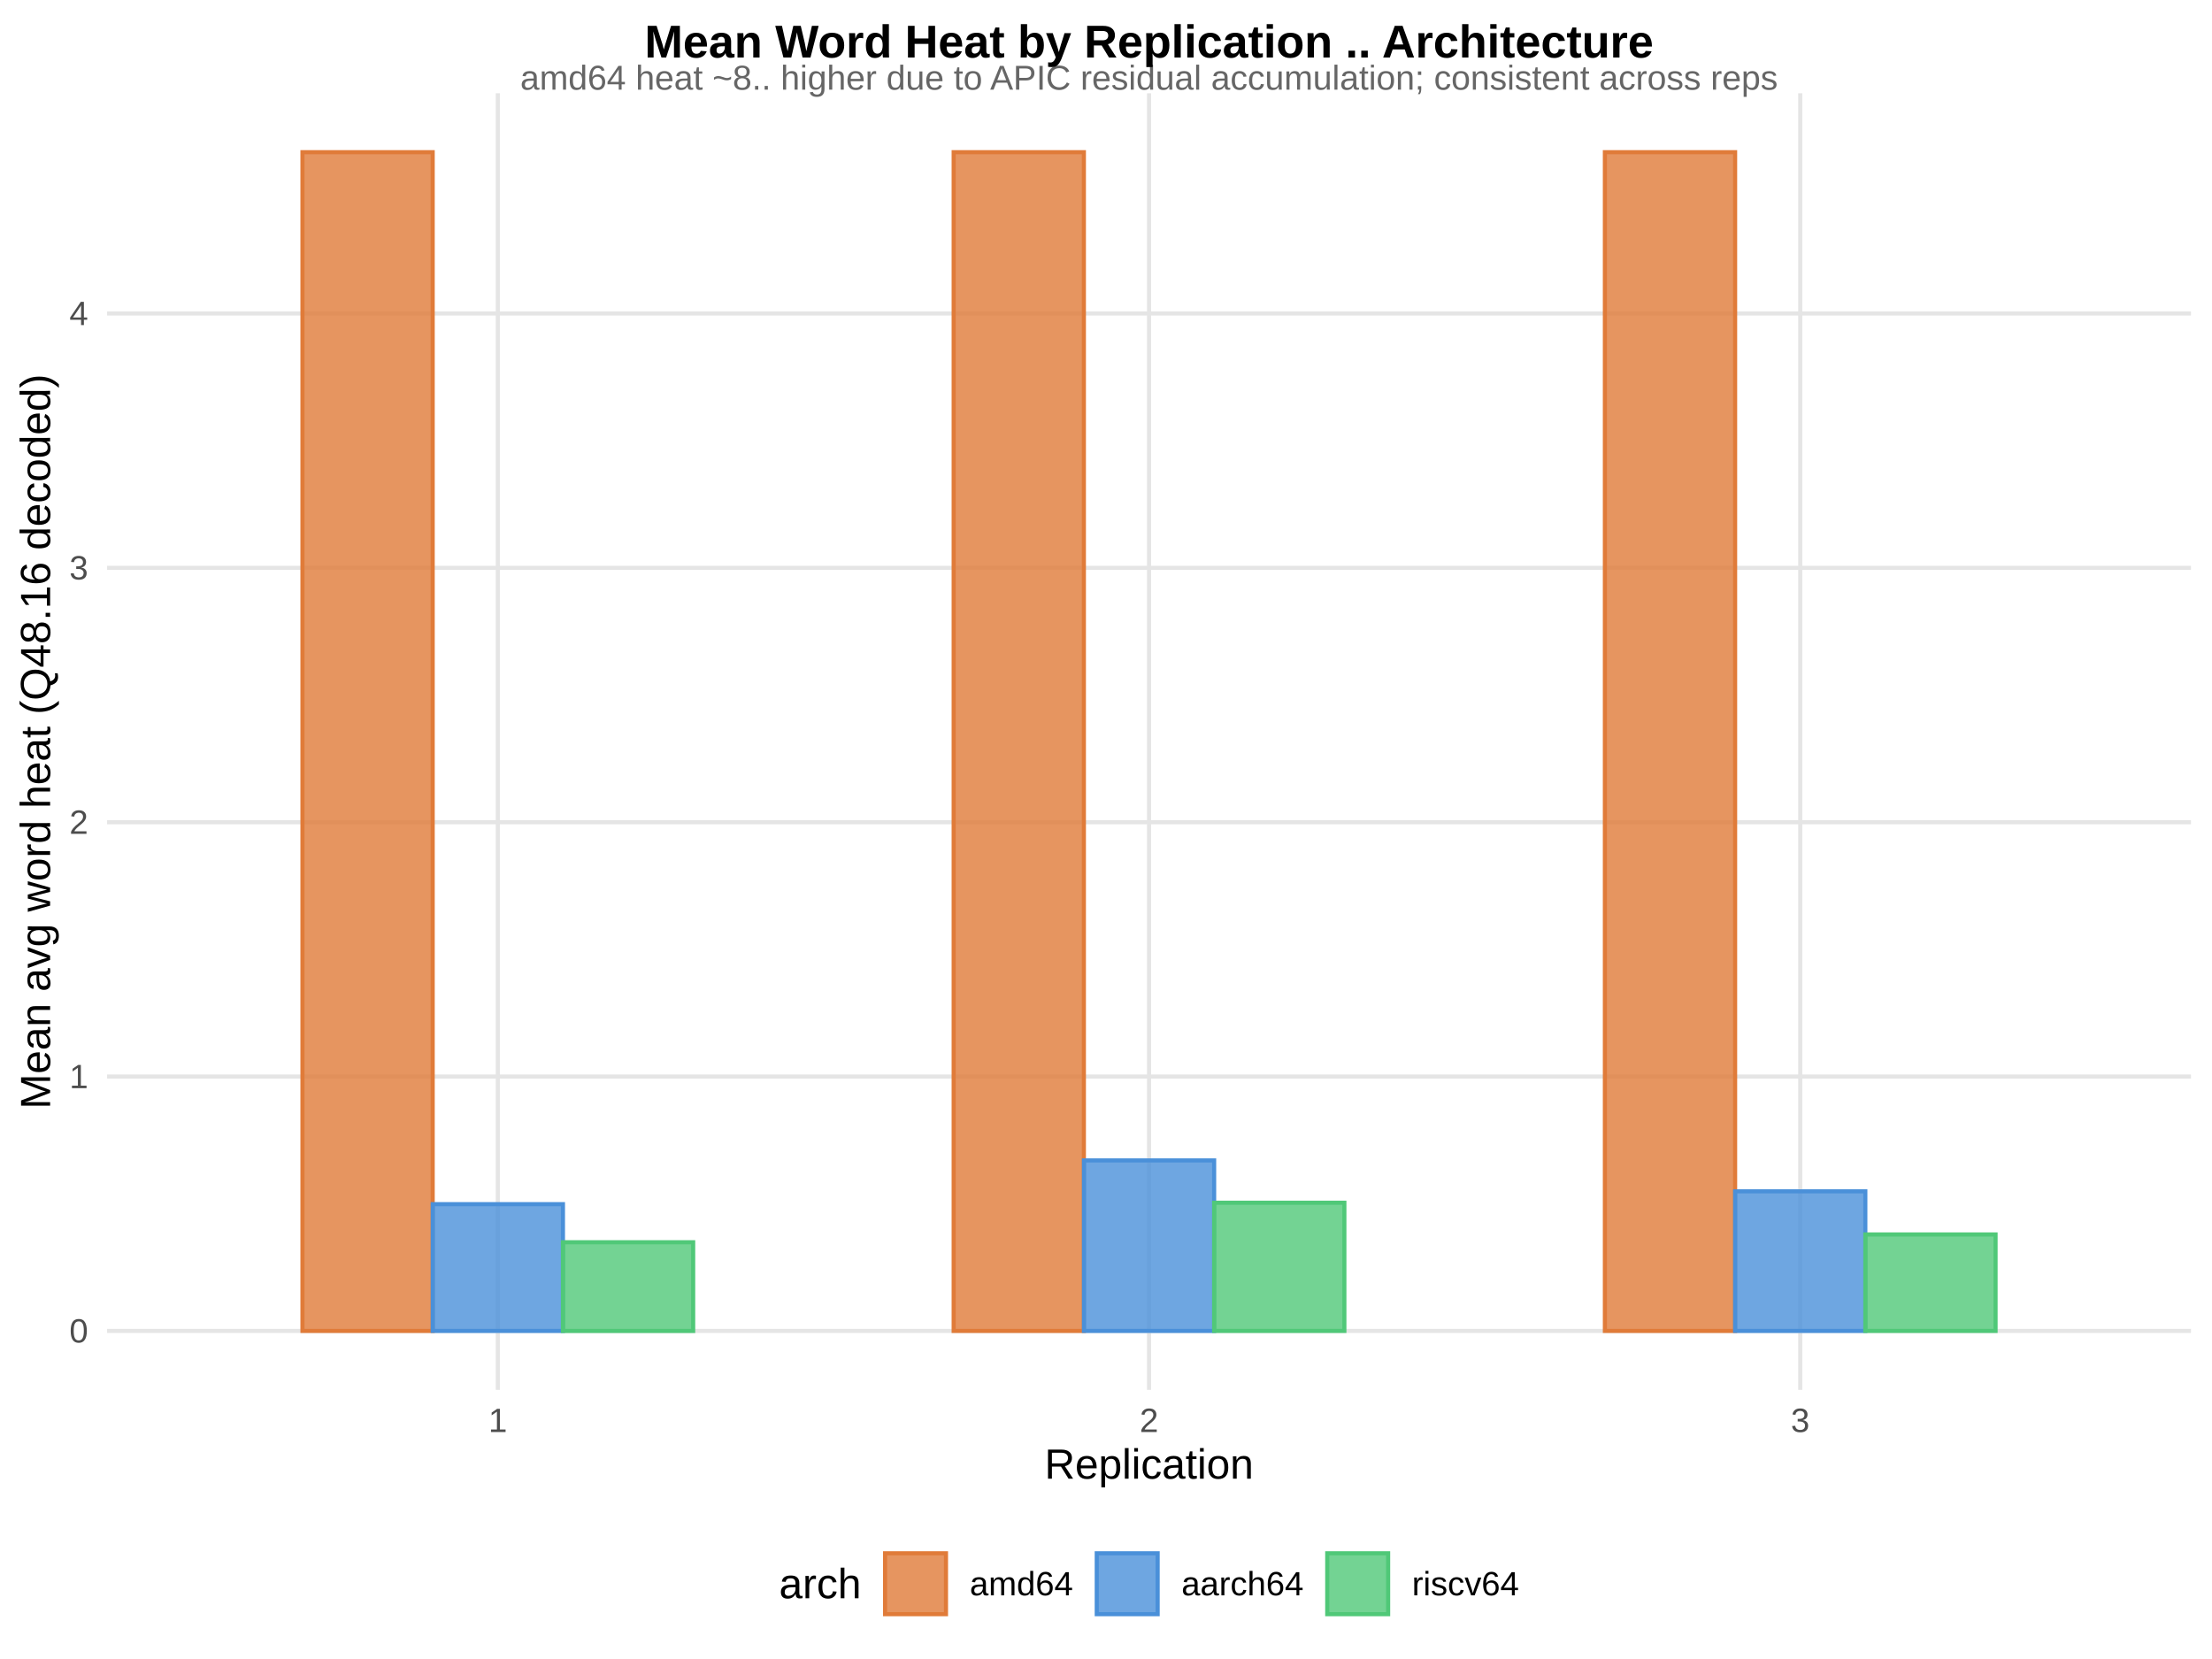
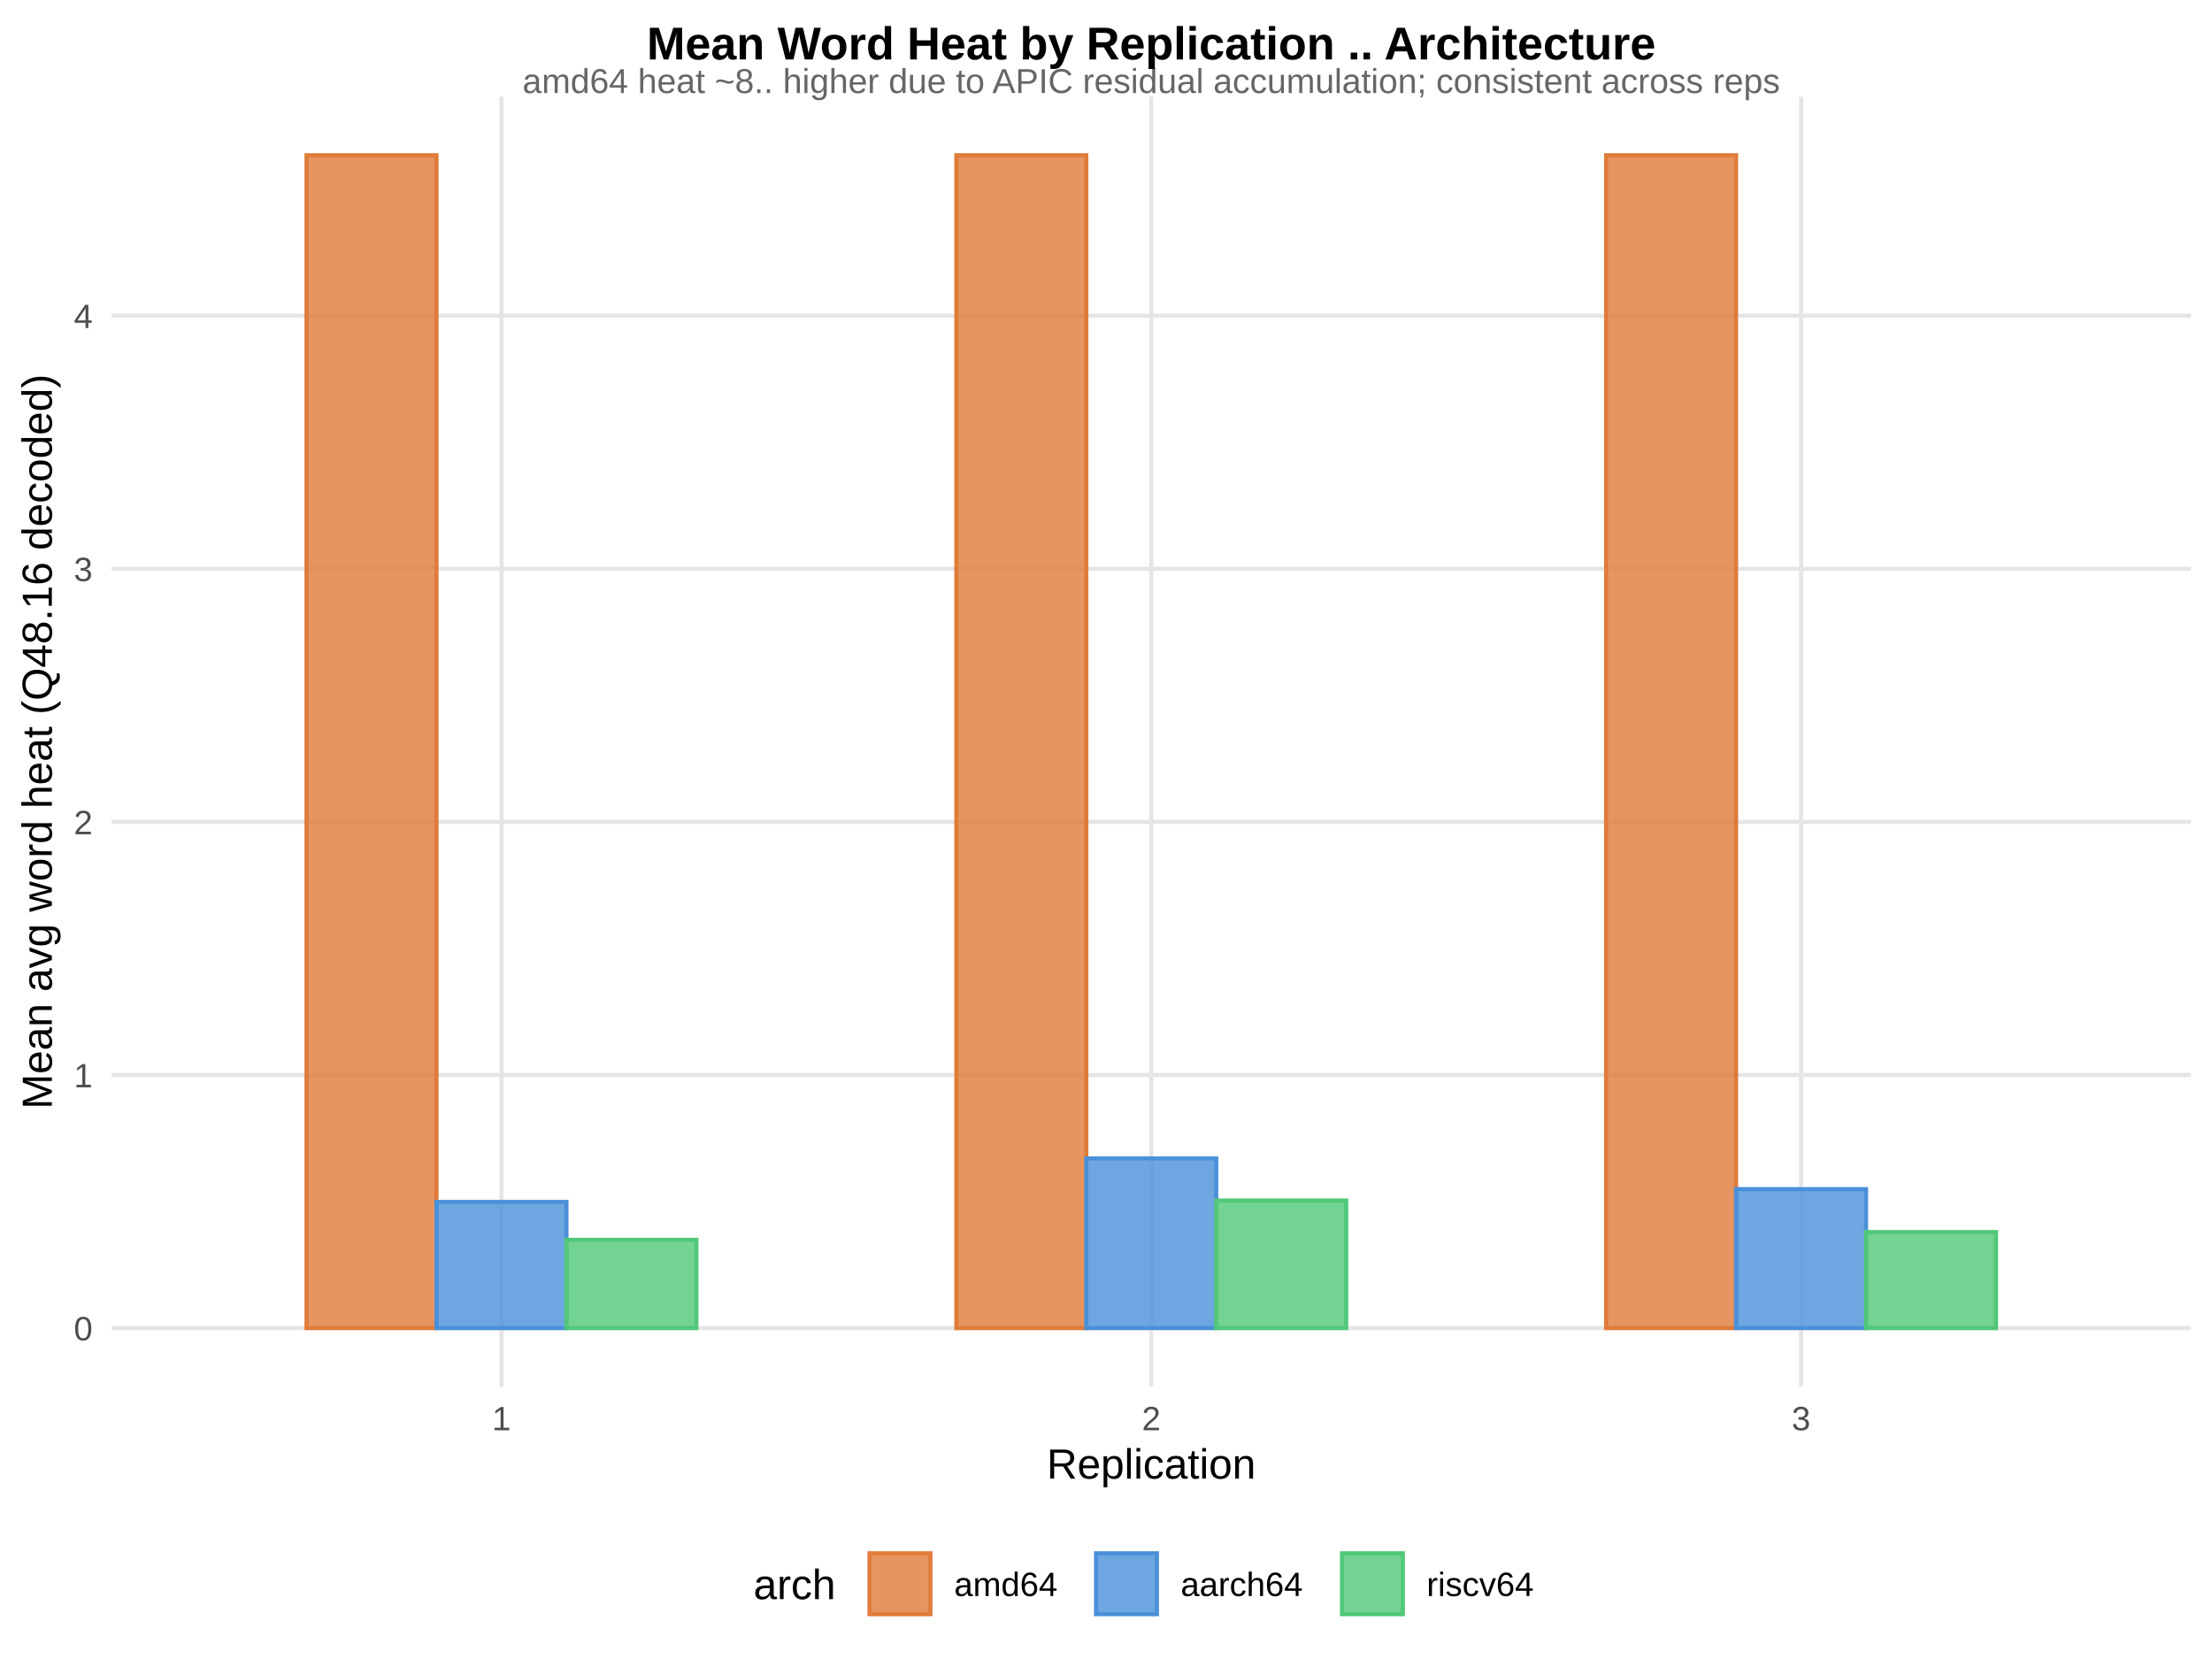
- <svg xmlns="http://www.w3.org/2000/svg" width="576.00pt" height="432.00pt" viewBox="0 0 576.00 432.00">
-   <g class="svglite">
-     <defs>
-       <style type="text/css">
+ <svg xmlns="http://www.w3.org/2000/svg" class="svglite" width="576.00pt" height="432.00pt" viewBox="0 0 576.00 432.00">
+   <defs>
+     <style type="text/css">
    .svglite line, .svglite polyline, .svglite polygon, .svglite path, .svglite rect, .svglite circle {
      fill: none;
      stroke: #000000;
      stroke-linecap: round;
      stroke-linejoin: round;
      stroke-miterlimit: 10.00;
    }
    .svglite text {
      white-space: pre;
    }
-     .svglite g.glyphgroup path {
-       fill: inherit;
-       stroke: none;
-     }
  </style>
-     </defs>
-     <rect width="100%" height="100%" style="stroke: none; fill: #FFFFFF;" />
-     <defs>
-       <clipPath id="cpMC4wMHw1NzYuMDB8MC4wMHw0MzIuMDA=">
-         <rect x="0.00" y="0.00" width="576.00" height="432.00" />
-       </clipPath>
-     </defs>
-     <g clip-path="url(#cpMC4wMHw1NzYuMDB8MC4wMHw0MzIuMDA=)">
-       <rect x="0.00" y="0" width="576.00" height="432.00" style="stroke-width: 1.07; stroke: none; fill: #FFFFFF;" />
-     </g>
-     <defs>
-       <clipPath id="cpMjcuODl8NTcwLjUyfDI0LjI5fDM2MS45Mg==">
-         <rect x="27.89" y="24.29" width="542.63" height="337.63" />
-       </clipPath>
-     </defs>
-     <g clip-path="url(#cpMjcuODl8NTcwLjUyfDI0LjI5fDM2MS45Mg==)">
-       <polyline points="27.89,346.57 570.52,346.57 " style="stroke-width: 1.07; stroke: #E5E5E5; stroke-linecap: butt;" />
-       <polyline points="27.89,280.33 570.52,280.33 " style="stroke-width: 1.07; stroke: #E5E5E5; stroke-linecap: butt;" />
-       <polyline points="27.89,214.10 570.52,214.10 " style="stroke-width: 1.07; stroke: #E5E5E5; stroke-linecap: butt;" />
-       <polyline points="27.89,147.86 570.52,147.86 " style="stroke-width: 1.07; stroke: #E5E5E5; stroke-linecap: butt;" />
-       <polyline points="27.89,81.63 570.52,81.63 " style="stroke-width: 1.07; stroke: #E5E5E5; stroke-linecap: butt;" />
-       <polyline points="129.63,361.92 129.63,24.29 " style="stroke-width: 1.07; stroke: #E5E5E5; stroke-linecap: butt;" />
-       <polyline points="299.21,361.92 299.21,24.29 " style="stroke-width: 1.07; stroke: #E5E5E5; stroke-linecap: butt;" />
-       <polyline points="468.78,361.92 468.78,24.29 " style="stroke-width: 1.07; stroke: #E5E5E5; stroke-linecap: butt;" />
-       <rect x="78.76" y="39.63" width="33.91" height="306.94" style="stroke-width: 1.07; stroke: #E07B39; stroke-linecap: butt; stroke-linejoin: miter; fill: #E07B39; fill-opacity: 0.80;" />
-       <rect x="112.68" y="313.56" width="33.91" height="33.01" style="stroke-width: 1.07; stroke: #4A90D9; stroke-linecap: butt; stroke-linejoin: miter; fill: #4A90D9; fill-opacity: 0.80;" />
-       <rect x="146.59" y="323.48" width="33.91" height="23.10" style="stroke-width: 1.07; stroke: #50C878; stroke-linecap: butt; stroke-linejoin: miter; fill: #50C878; fill-opacity: 0.80;" />
-       <rect x="248.33" y="39.63" width="33.91" height="306.94" style="stroke-width: 1.07; stroke: #E07B39; stroke-linecap: butt; stroke-linejoin: miter; fill: #E07B39; fill-opacity: 0.80;" />
-       <rect x="282.25" y="302.17" width="33.91" height="44.40" style="stroke-width: 1.07; stroke: #4A90D9; stroke-linecap: butt; stroke-linejoin: miter; fill: #4A90D9; fill-opacity: 0.80;" />
-       <rect x="316.16" y="313.19" width="33.91" height="33.38" style="stroke-width: 1.07; stroke: #50C878; stroke-linecap: butt; stroke-linejoin: miter; fill: #50C878; fill-opacity: 0.80;" />
-       <rect x="417.91" y="39.63" width="33.91" height="306.94" style="stroke-width: 1.07; stroke: #E07B39; stroke-linecap: butt; stroke-linejoin: miter; fill: #E07B39; fill-opacity: 0.80;" />
-       <rect x="451.82" y="310.22" width="33.91" height="36.35" style="stroke-width: 1.07; stroke: #4A90D9; stroke-linecap: butt; stroke-linejoin: miter; fill: #4A90D9; fill-opacity: 0.80;" />
-       <rect x="485.73" y="321.45" width="33.91" height="25.12" style="stroke-width: 1.07; stroke: #50C878; stroke-linecap: butt; stroke-linejoin: miter; fill: #50C878; fill-opacity: 0.80;" />
-     </g>
-     <g clip-path="url(#cpMC4wMHw1NzYuMDB8MC4wMHw0MzIuMDA=)">
-       <text x="22.96" y="349.60" text-anchor="end" style="font-size: 8.80px;fill: #4D4D4D; font-family: &quot;Liberation Sans&quot;;" textLength="4.89px" lengthAdjust="spacingAndGlyphs">0</text>
-       <text x="22.96" y="283.36" text-anchor="end" style="font-size: 8.80px;fill: #4D4D4D; font-family: &quot;Liberation Sans&quot;;" textLength="4.89px" lengthAdjust="spacingAndGlyphs">1</text>
-       <text x="22.96" y="217.13" text-anchor="end" style="font-size: 8.80px;fill: #4D4D4D; font-family: &quot;Liberation Sans&quot;;" textLength="4.89px" lengthAdjust="spacingAndGlyphs">2</text>
-       <text x="22.96" y="150.89" text-anchor="end" style="font-size: 8.80px;fill: #4D4D4D; font-family: &quot;Liberation Sans&quot;;" textLength="4.89px" lengthAdjust="spacingAndGlyphs">3</text>
-       <text x="22.96" y="84.65" text-anchor="end" style="font-size: 8.80px;fill: #4D4D4D; font-family: &quot;Liberation Sans&quot;;" textLength="4.89px" lengthAdjust="spacingAndGlyphs">4</text>
-       <text x="129.63" y="372.90" text-anchor="middle" style="font-size: 8.80px;fill: #4D4D4D; font-family: &quot;Liberation Sans&quot;;" textLength="4.89px" lengthAdjust="spacingAndGlyphs">1</text>
-       <text x="299.21" y="372.90" text-anchor="middle" style="font-size: 8.80px;fill: #4D4D4D; font-family: &quot;Liberation Sans&quot;;" textLength="4.89px" lengthAdjust="spacingAndGlyphs">2</text>
-       <text x="468.78" y="372.90" text-anchor="middle" style="font-size: 8.80px;fill: #4D4D4D; font-family: &quot;Liberation Sans&quot;;" textLength="4.89px" lengthAdjust="spacingAndGlyphs">3</text>
-       <text x="299.21" y="385.04" text-anchor="middle" style="font-size: 11.00px; font-family: &quot;Liberation Sans&quot;;" textLength="54.44px" lengthAdjust="spacingAndGlyphs">Replication</text>
-       <text transform="translate(13.05,193.10) rotate(-90)" text-anchor="middle" style="font-size: 11.00px; font-family: &quot;Liberation Sans&quot;;" textLength="191.56px" lengthAdjust="spacingAndGlyphs">Mean avg word heat (Q48.16 decoded)</text>
-       <text x="202.87" y="416.18" style="font-size: 11.00px; font-family: &quot;Liberation Sans&quot;;" textLength="21.41px" lengthAdjust="spacingAndGlyphs">arch</text>
-       <rect x="230.47" y="404.47" width="15.86" height="15.86" style="stroke-width: 1.07; stroke: #E07B39; stroke-linecap: butt; stroke-linejoin: miter; fill: #E07B39; fill-opacity: 0.80;" />
-       <rect x="285.59" y="404.47" width="15.86" height="15.86" style="stroke-width: 1.07; stroke: #4A90D9; stroke-linecap: butt; stroke-linejoin: miter; fill: #4A90D9; fill-opacity: 0.80;" />
-       <rect x="345.61" y="404.47" width="15.86" height="15.86" style="stroke-width: 1.07; stroke: #50C878; stroke-linecap: butt; stroke-linejoin: miter; fill: #50C878; fill-opacity: 0.80;" />
-       <text x="252.52" y="415.43" style="font-size: 8.80px; font-family: &quot;Liberation Sans&quot;;" textLength="26.89px" lengthAdjust="spacingAndGlyphs">amd64</text>
-       <text x="307.65" y="415.43" style="font-size: 8.80px; font-family: &quot;Liberation Sans&quot;;" textLength="31.78px" lengthAdjust="spacingAndGlyphs">aarch64</text>
-       <text x="367.67" y="415.43" style="font-size: 8.80px; font-family: &quot;Liberation Sans&quot;;" textLength="27.88px" lengthAdjust="spacingAndGlyphs">riscv64</text>
-       <text x="299.21" y="23.35" text-anchor="middle" style="font-size: 9.00px;fill: #666666; font-family: &quot;Liberation Sans&quot;;" textLength="327.25px" lengthAdjust="spacingAndGlyphs">amd64 heat ~8.. higher due to APIC residual accumulation; consistent across reps</text>
-       <text x="299.21" y="14.98" text-anchor="middle" style="font-size: 12.00px; font-weight: bold; font-family: &quot;Liberation Sans&quot;;" textLength="262.66px" lengthAdjust="spacingAndGlyphs">Mean Word Heat by Replication .. Architecture</text>
-     </g>
+   </defs>
+   <rect width="100%" height="100%" style="stroke: none; fill: #FFFFFF;" />
+   <defs>
+     <clipPath id="cpMC4wMHw1NzYuMDB8MC4wMHw0MzIuMDA=">
+       <rect x="0.00" y="0.00" width="576.00" height="432.00" />
+     </clipPath>
+   </defs>
+   <g clip-path="url(#cpMC4wMHw1NzYuMDB8MC4wMHw0MzIuMDA=)">
+ </g>
+   <defs>
+     <clipPath id="cpMjkuMDZ8NTcwLjUyfDI1LjE2fDM2MS4xMA==">
+       <rect x="29.06" y="25.16" width="541.47" height="335.94" />
+     </clipPath>
+   </defs>
+   <g clip-path="url(#cpMjkuMDZ8NTcwLjUyfDI1LjE2fDM2MS4xMA==)">
+     <polyline points="29.06,345.83 570.52,345.83 " style="stroke-width: 1.07; stroke: #E5E5E5; stroke-linecap: butt;" />
+     <polyline points="29.06,279.92 570.52,279.92 " style="stroke-width: 1.07; stroke: #E5E5E5; stroke-linecap: butt;" />
+     <polyline points="29.06,214.02 570.52,214.02 " style="stroke-width: 1.07; stroke: #E5E5E5; stroke-linecap: butt;" />
+     <polyline points="29.06,148.11 570.52,148.11 " style="stroke-width: 1.07; stroke: #E5E5E5; stroke-linecap: butt;" />
+     <polyline points="29.06,82.21 570.52,82.21 " style="stroke-width: 1.07; stroke: #E5E5E5; stroke-linecap: butt;" />
+     <polyline points="130.58,361.10 130.58,25.16 " style="stroke-width: 1.07; stroke: #E5E5E5; stroke-linecap: butt;" />
+     <polyline points="299.79,361.10 299.79,25.16 " style="stroke-width: 1.07; stroke: #E5E5E5; stroke-linecap: butt;" />
+     <polyline points="469.00,361.10 469.00,25.16 " style="stroke-width: 1.07; stroke: #E5E5E5; stroke-linecap: butt;" />
+     <rect x="79.82" y="40.43" width="33.84" height="305.40" style="stroke-width: 1.07; stroke: #E07B39; stroke-linecap: butt; stroke-linejoin: miter; fill: #E07B39; fill-opacity: 0.80;" />
+     <rect x="113.66" y="312.98" width="33.84" height="32.85" style="stroke-width: 1.07; stroke: #4A90D9; stroke-linecap: butt; stroke-linejoin: miter; fill: #4A90D9; fill-opacity: 0.80;" />
+     <rect x="147.50" y="322.85" width="33.84" height="22.98" style="stroke-width: 1.07; stroke: #50C878; stroke-linecap: butt; stroke-linejoin: miter; fill: #50C878; fill-opacity: 0.80;" />
+     <rect x="249.03" y="40.43" width="33.84" height="305.40" style="stroke-width: 1.07; stroke: #E07B39; stroke-linecap: butt; stroke-linejoin: miter; fill: #E07B39; fill-opacity: 0.80;" />
+     <rect x="282.87" y="301.64" width="33.84" height="44.18" style="stroke-width: 1.07; stroke: #4A90D9; stroke-linecap: butt; stroke-linejoin: miter; fill: #4A90D9; fill-opacity: 0.80;" />
+     <rect x="316.71" y="312.61" width="33.84" height="33.22" style="stroke-width: 1.07; stroke: #50C878; stroke-linecap: butt; stroke-linejoin: miter; fill: #50C878; fill-opacity: 0.80;" />
+     <rect x="418.23" y="40.43" width="33.84" height="305.40" style="stroke-width: 1.07; stroke: #E07B39; stroke-linecap: butt; stroke-linejoin: miter; fill: #E07B39; fill-opacity: 0.80;" />
+     <rect x="452.08" y="309.65" width="33.84" height="36.17" style="stroke-width: 1.07; stroke: #4A90D9; stroke-linecap: butt; stroke-linejoin: miter; fill: #4A90D9; fill-opacity: 0.80;" />
+     <rect x="485.92" y="320.83" width="33.84" height="25.00" style="stroke-width: 1.07; stroke: #50C878; stroke-linecap: butt; stroke-linejoin: miter; fill: #50C878; fill-opacity: 0.80;" />
+   </g>
+   <g clip-path="url(#cpMC4wMHw1NzYuMDB8MC4wMHw0MzIuMDA=)">
+     <text x="24.12" y="349.03" text-anchor="end" style="font-size: 8.80px;fill: #4D4D4D; font-family: &quot;Liberation Sans&quot;;" textLength="5.59px" lengthAdjust="spacingAndGlyphs">0</text>
+     <text x="24.12" y="283.13" text-anchor="end" style="font-size: 8.80px;fill: #4D4D4D; font-family: &quot;Liberation Sans&quot;;" textLength="5.59px" lengthAdjust="spacingAndGlyphs">1</text>
+     <text x="24.12" y="217.23" text-anchor="end" style="font-size: 8.80px;fill: #4D4D4D; font-family: &quot;Liberation Sans&quot;;" textLength="5.59px" lengthAdjust="spacingAndGlyphs">2</text>
+     <text x="24.12" y="151.32" text-anchor="end" style="font-size: 8.80px;fill: #4D4D4D; font-family: &quot;Liberation Sans&quot;;" textLength="5.59px" lengthAdjust="spacingAndGlyphs">3</text>
+     <text x="24.12" y="85.42" text-anchor="end" style="font-size: 8.80px;fill: #4D4D4D; font-family: &quot;Liberation Sans&quot;;" textLength="5.59px" lengthAdjust="spacingAndGlyphs">4</text>
+     <text x="130.58" y="372.44" text-anchor="middle" style="font-size: 8.80px;fill: #4D4D4D; font-family: &quot;Liberation Sans&quot;;" textLength="5.59px" lengthAdjust="spacingAndGlyphs">1</text>
+     <text x="299.79" y="372.44" text-anchor="middle" style="font-size: 8.80px;fill: #4D4D4D; font-family: &quot;Liberation Sans&quot;;" textLength="5.59px" lengthAdjust="spacingAndGlyphs">2</text>
+     <text x="469.00" y="372.44" text-anchor="middle" style="font-size: 8.80px;fill: #4D4D4D; font-family: &quot;Liberation Sans&quot;;" textLength="5.59px" lengthAdjust="spacingAndGlyphs">3</text>
+     <text x="299.79" y="385.03" text-anchor="middle" style="font-size: 11.00px; font-family: &quot;Liberation Sans&quot;;" textLength="60.88px" lengthAdjust="spacingAndGlyphs">Replication</text>
+     <text transform="translate(13.50,193.13) rotate(-90)" text-anchor="middle" style="font-size: 11.00px; font-family: &quot;Liberation Sans&quot;;" textLength="215.53px" lengthAdjust="spacingAndGlyphs">Mean avg word heat (Q48.16 decoded)</text>
+     <text x="196.20" y="416.41" style="font-size: 11.00px; font-family: &quot;Liberation Sans&quot;;" textLength="24.03px" lengthAdjust="spacingAndGlyphs">arch</text>
+     <rect x="226.42" y="404.47" width="15.86" height="15.86" style="stroke-width: 1.07; stroke: #E07B39; stroke-linecap: butt; stroke-linejoin: miter; fill: #E07B39; fill-opacity: 0.80;" />
+     <rect x="285.40" y="404.47" width="15.86" height="15.86" style="stroke-width: 1.07; stroke: #4A90D9; stroke-linecap: butt; stroke-linejoin: miter; fill: #4A90D9; fill-opacity: 0.80;" />
+     <rect x="349.44" y="404.47" width="15.86" height="15.86" style="stroke-width: 1.07; stroke: #50C878; stroke-linecap: butt; stroke-linejoin: miter; fill: #50C878; fill-opacity: 0.80;" />
+     <text x="248.47" y="415.61" style="font-size: 8.80px; font-family: &quot;Liberation Sans&quot;;" textLength="30.74px" lengthAdjust="spacingAndGlyphs">amd64</text>
+     <text x="307.45" y="415.61" style="font-size: 8.80px; font-family: &quot;Liberation Sans&quot;;" textLength="35.81px" lengthAdjust="spacingAndGlyphs">aarch64</text>
+     <text x="371.49" y="415.61" style="font-size: 8.80px; font-family: &quot;Liberation Sans&quot;;" textLength="31.88px" lengthAdjust="spacingAndGlyphs">riscv64</text>
+     <text x="299.79" y="24.22" text-anchor="middle" style="font-size: 9.00px;fill: #666666; font-family: &quot;Liberation Sans&quot;;" textLength="371.64px" lengthAdjust="spacingAndGlyphs">amd64 heat ~8.. higher due to APIC residual accumulation; consistent across reps</text>
+     <text x="299.79" y="15.48" text-anchor="middle" style="font-size: 12.00px; font-weight: bold; font-family: &quot;Liberation Sans&quot;;" textLength="315.29px" lengthAdjust="spacingAndGlyphs">Mean Word Heat by Replication .. Architecture</text>
  </g>
</svg>
